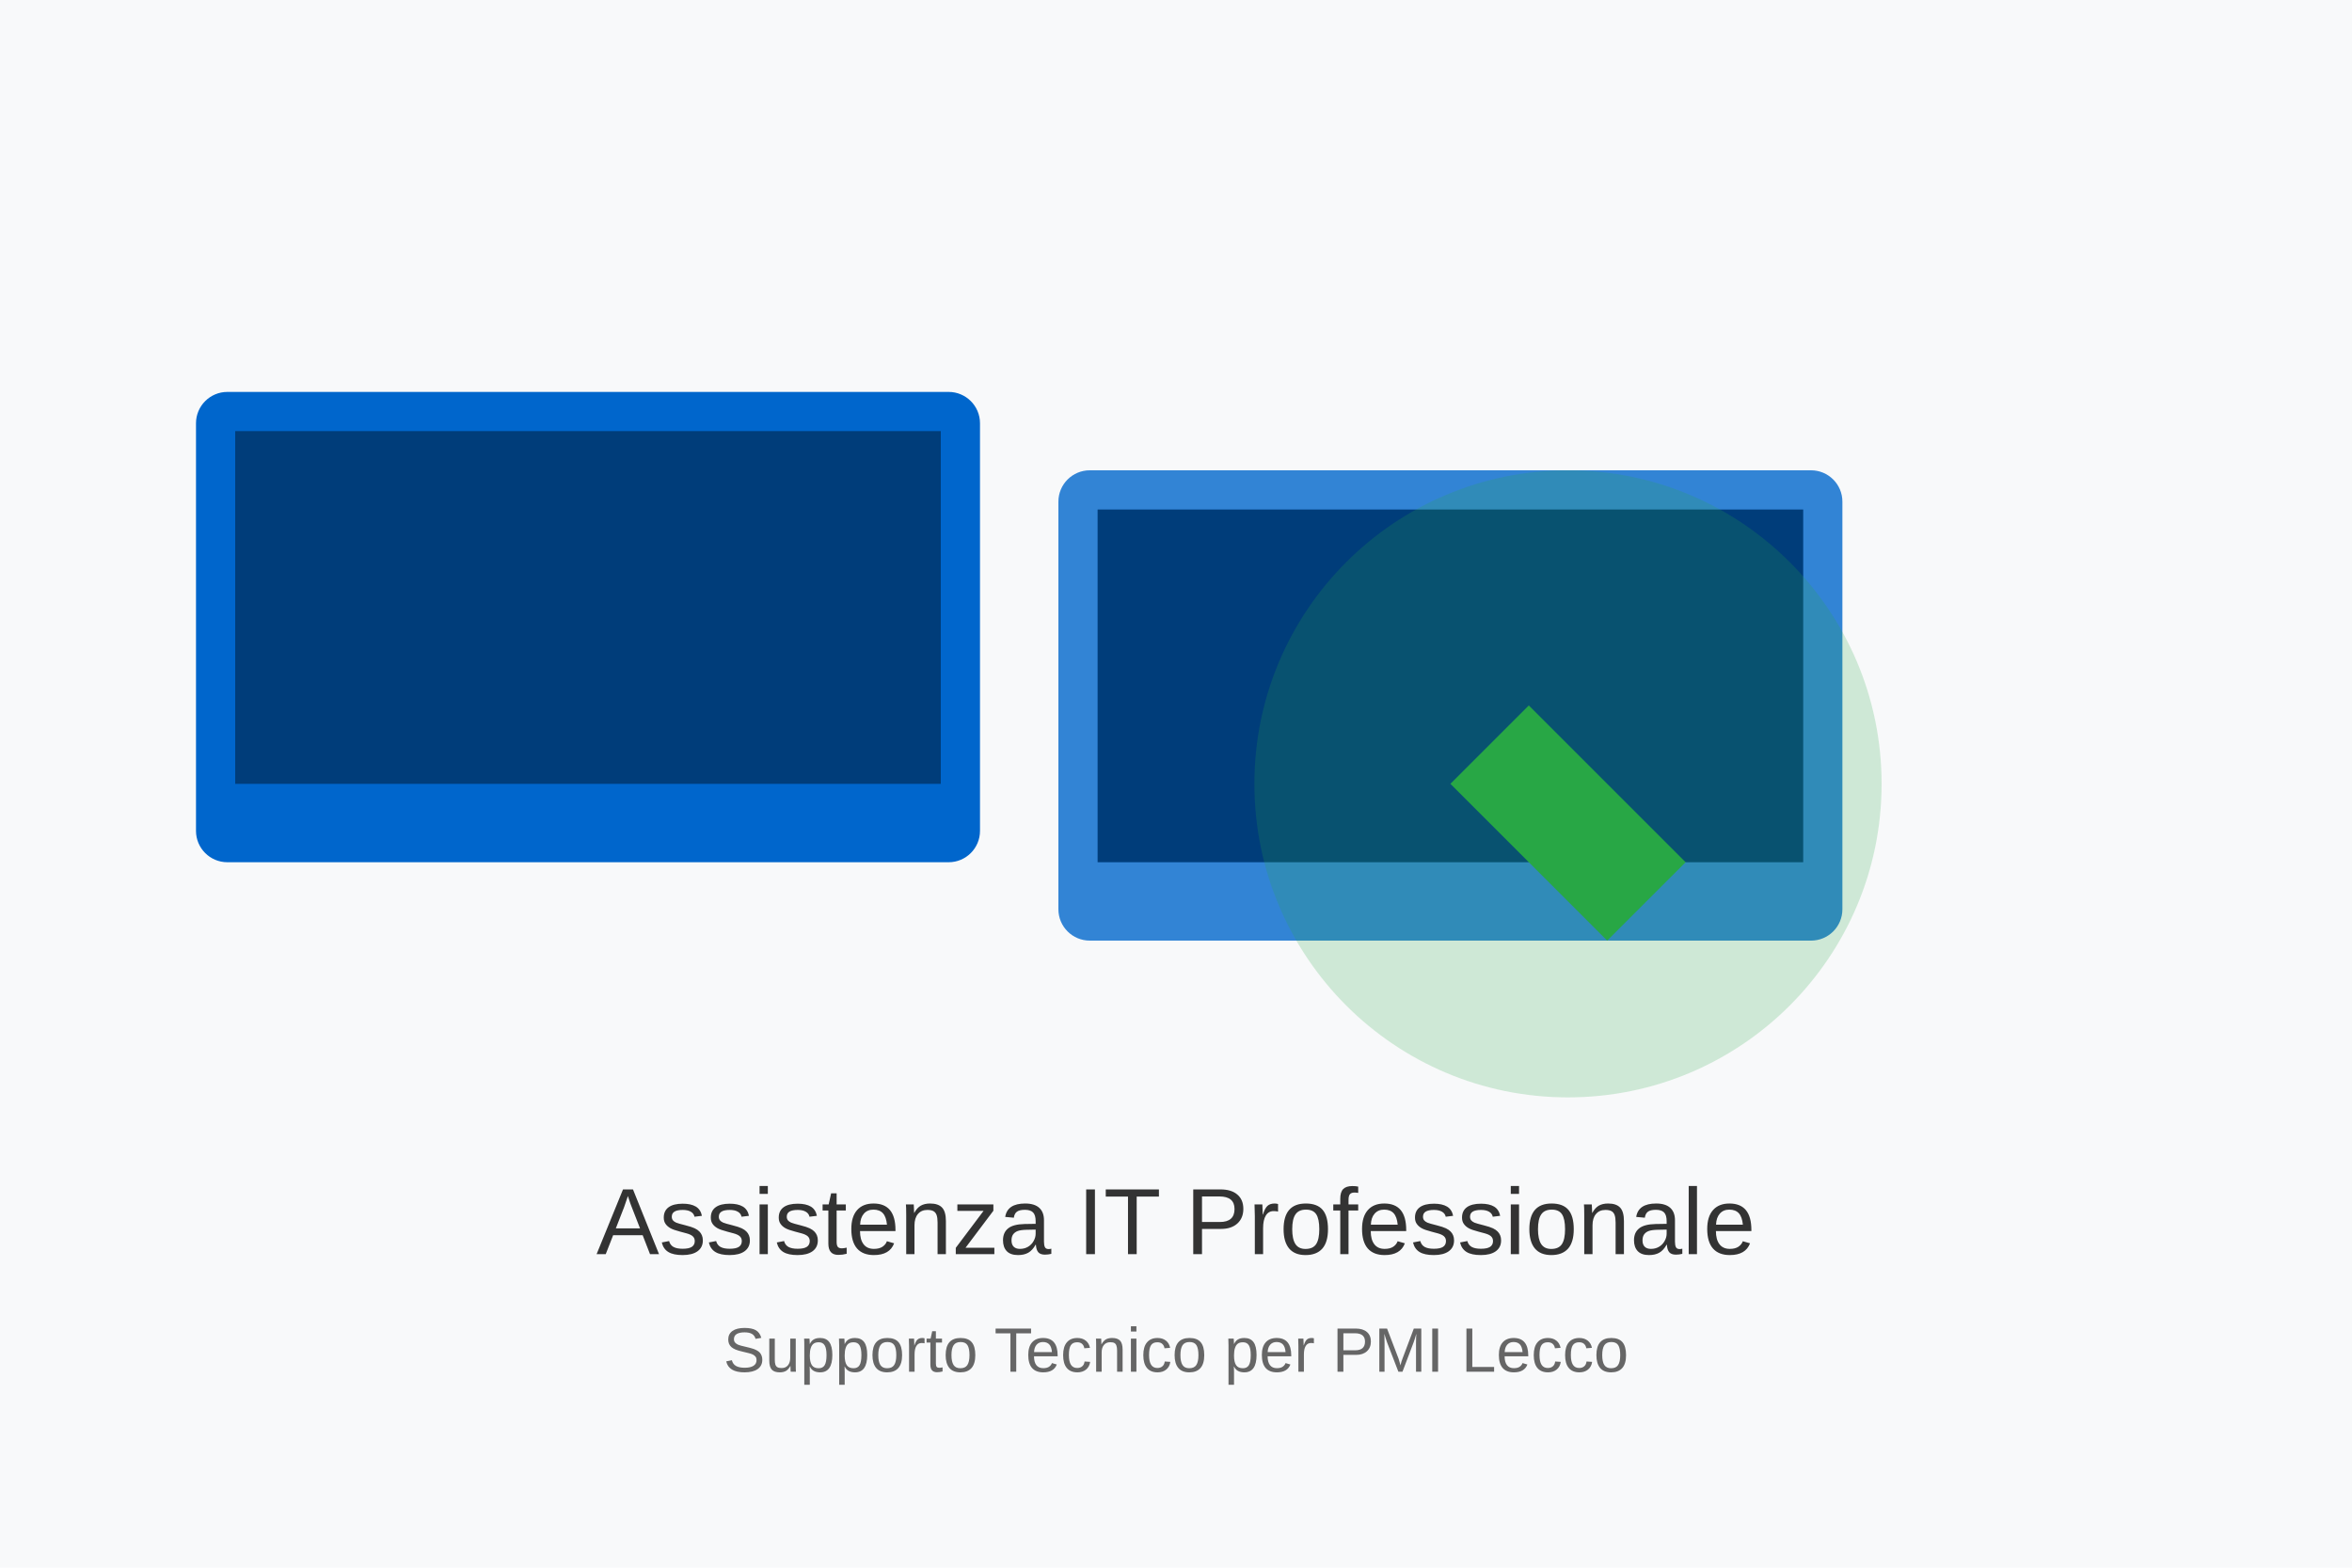
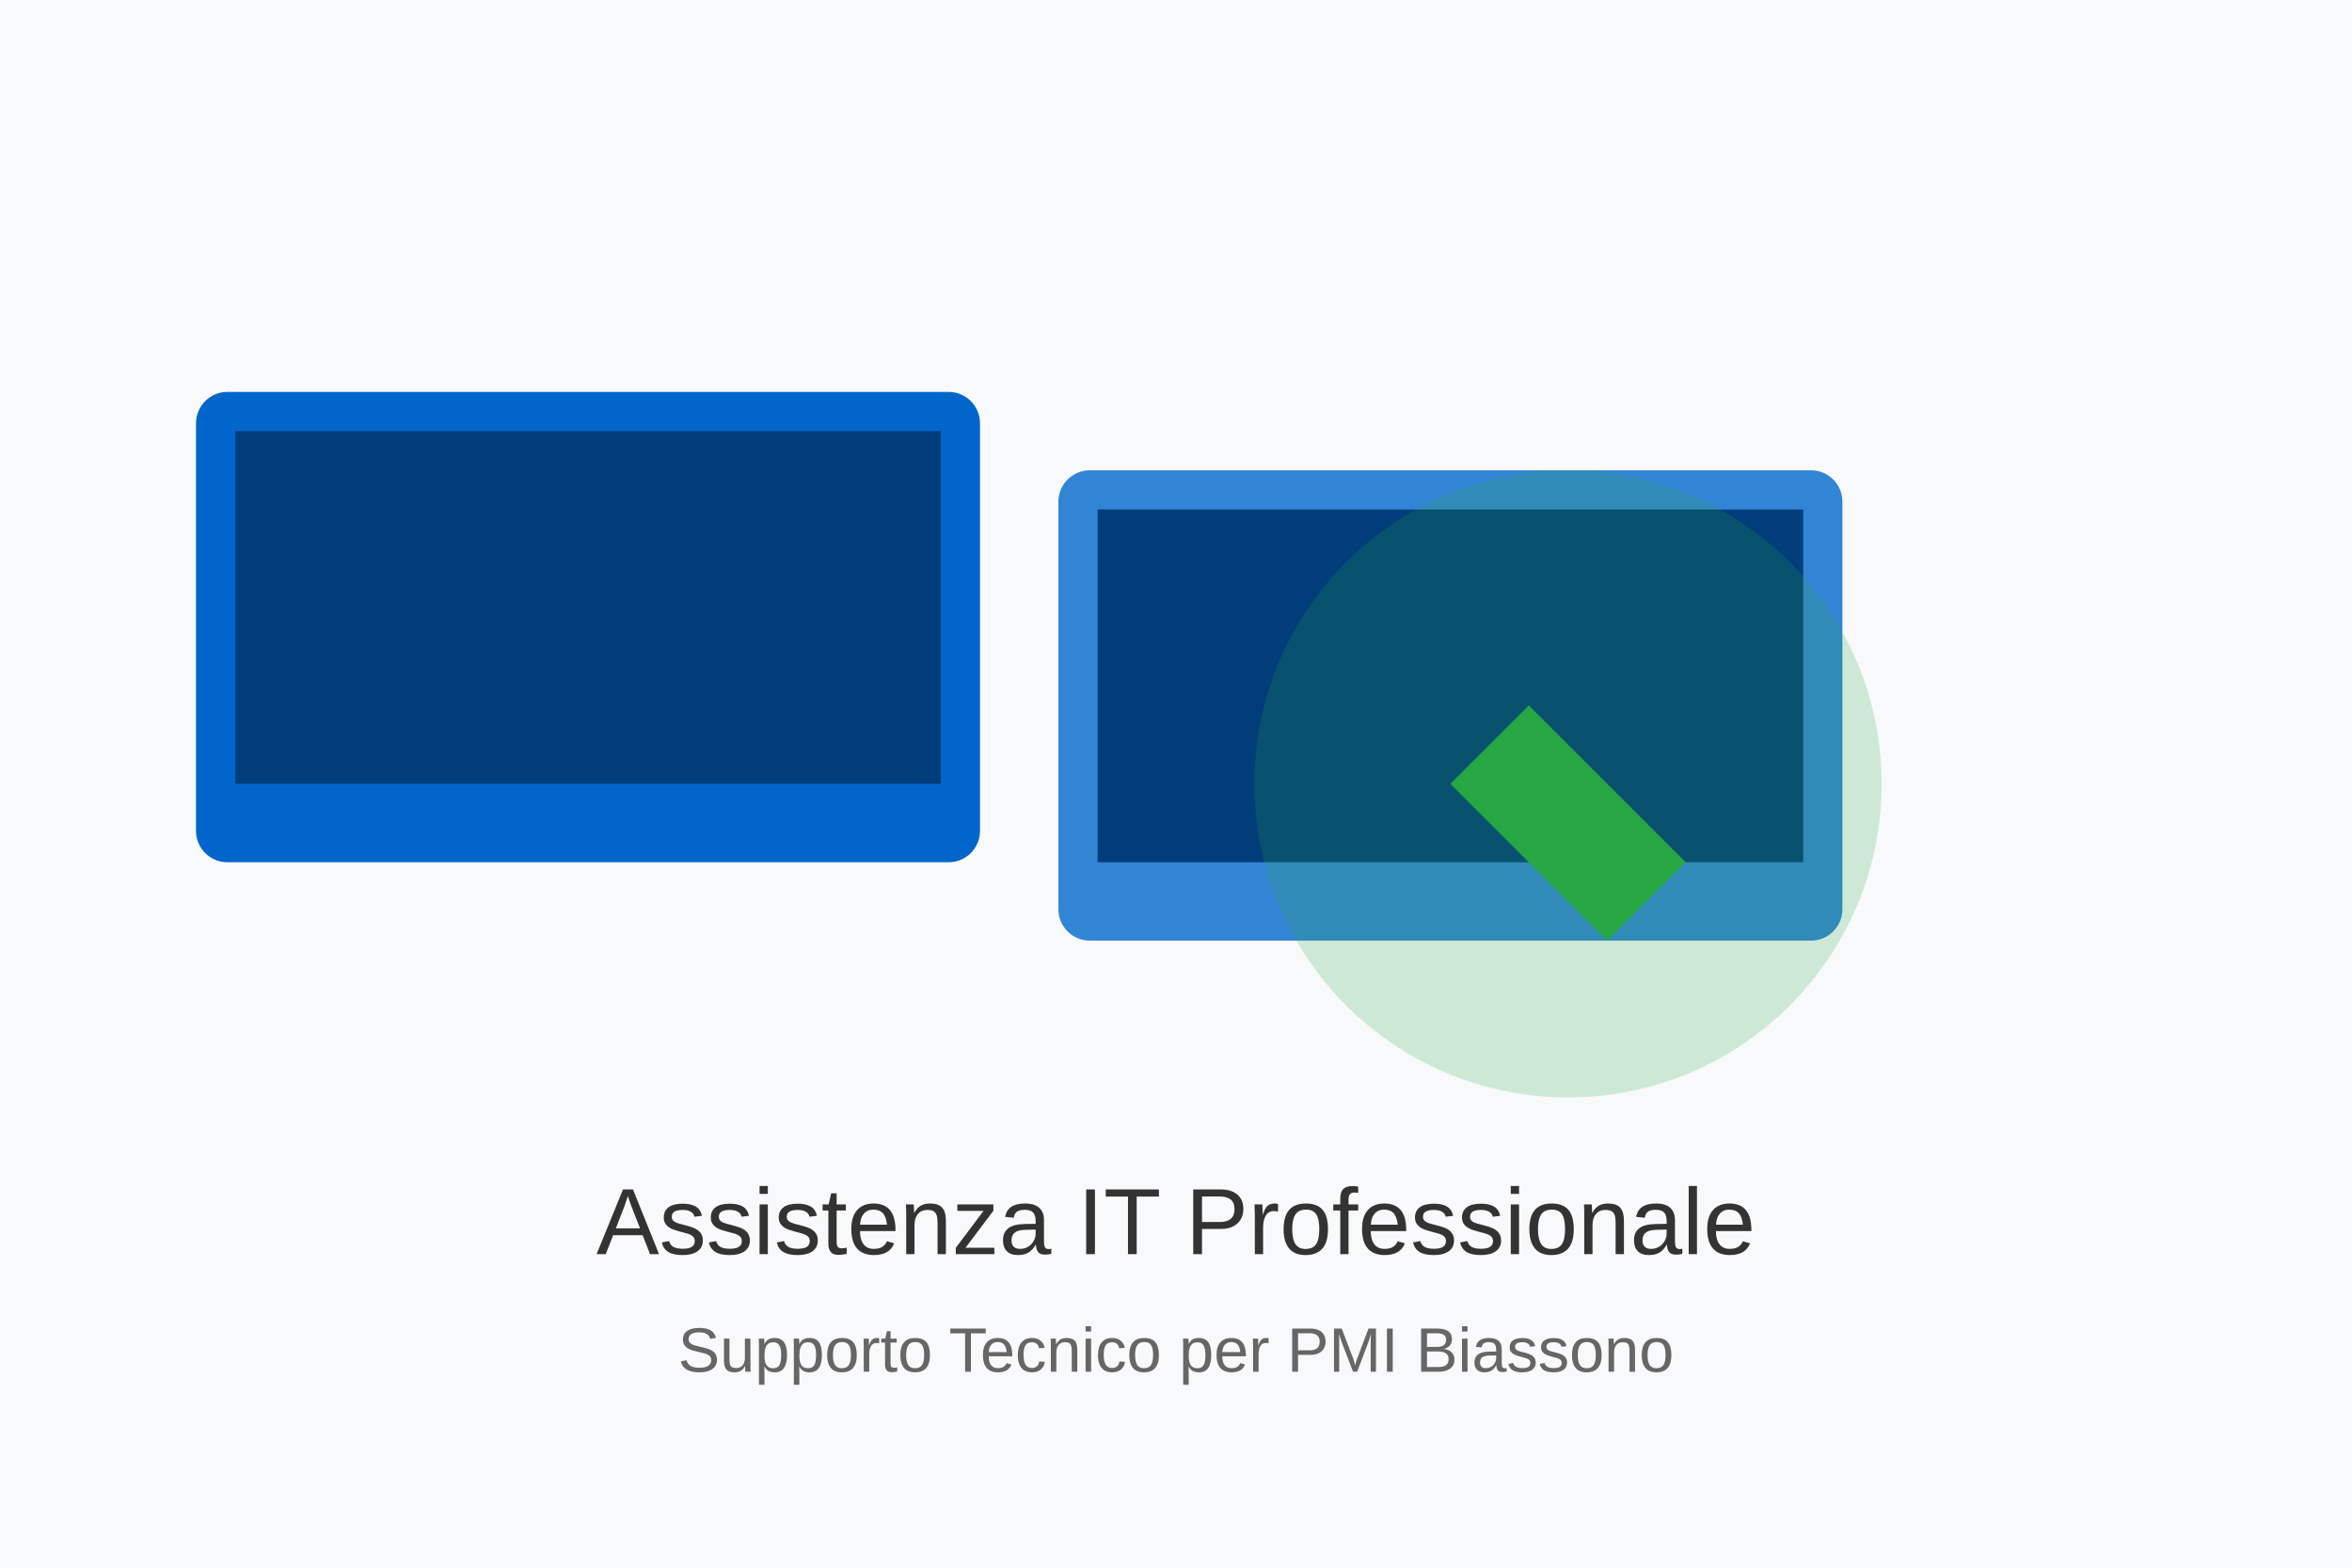
- <svg xmlns="http://www.w3.org/2000/svg" viewBox="0 0 600 400" width="600" height="400">
+ <svg xmlns="http://www.w3.org/2000/svg" role="img" aria-labelledby="title-biassono">
  <rect width="600" height="400" fill="#f8f9fa" />
  <rect x="50" y="100" width="200" height="120" fill="#0066cc" rx="8" />
  <rect x="60" y="110" width="180" height="90" fill="#003d7a" />
  <rect x="270" y="120" width="200" height="120" fill="#0066cc" rx="8" opacity="0.8" />
  <rect x="280" y="130" width="180" height="90" fill="#003d7a" />
  <circle cx="400" cy="200" r="80" fill="#28a745" opacity="0.2" />
  <path d="M370 200 L390 180 L430 220 L410 240 Z" fill="#28a745" />
  <text x="300" y="320" font-family="Arial" font-size="24" fill="#333" text-anchor="middle">Assistenza IT Professionale</text>
-   <text x="300" y="350" font-family="Arial" font-size="16" fill="#666" text-anchor="middle">Supporto Tecnico per PMI Lecco</text>
+   <text x="300" y="350" font-family="Arial" font-size="16" fill="#666" text-anchor="middle">Supporto Tecnico per PMI Biassono</text>
</svg>
